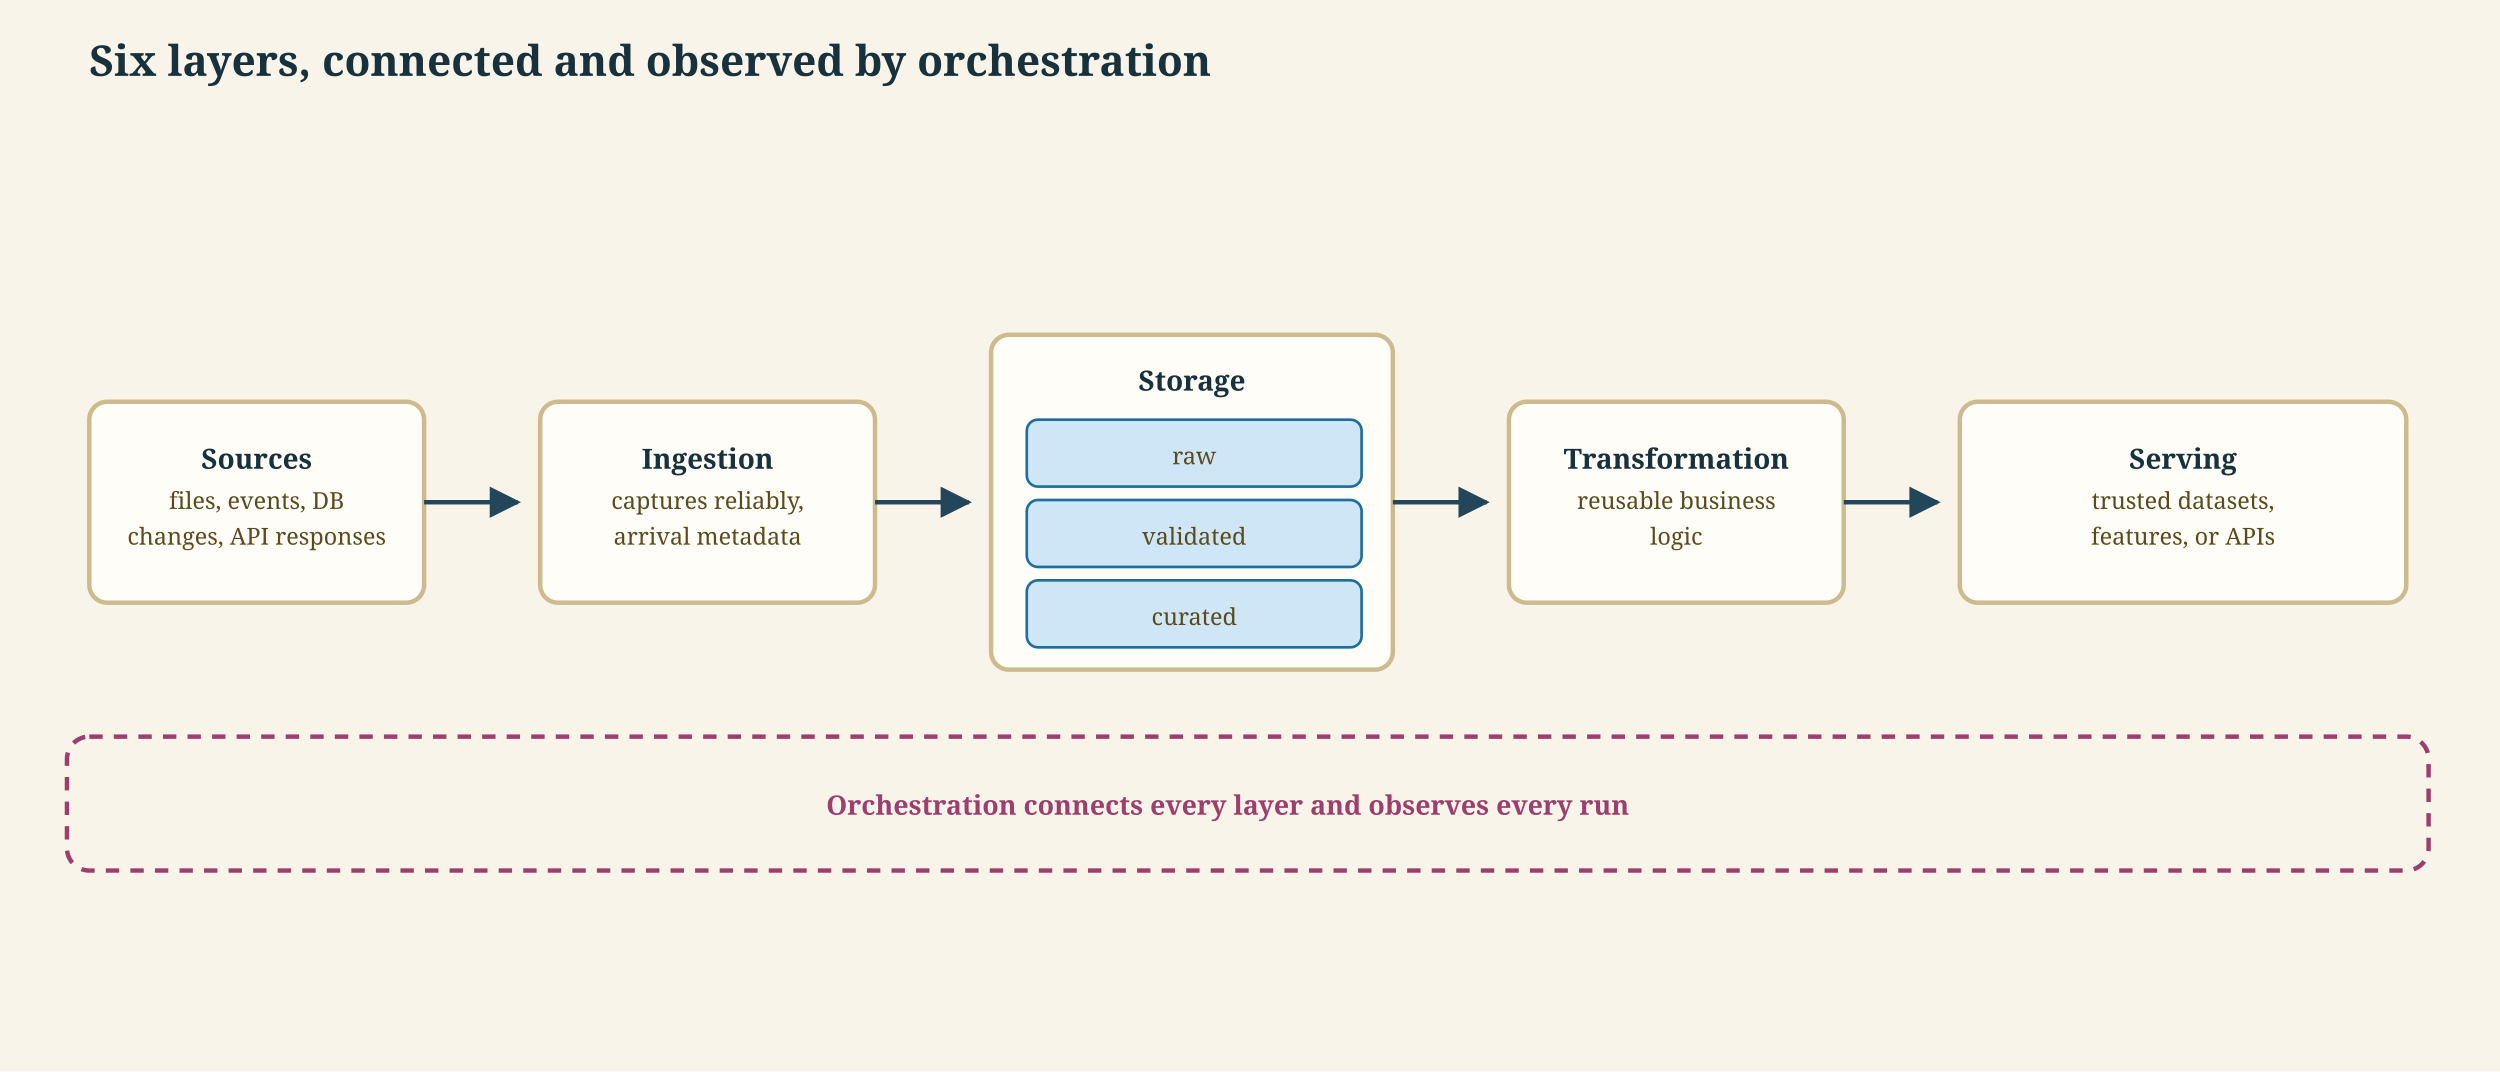
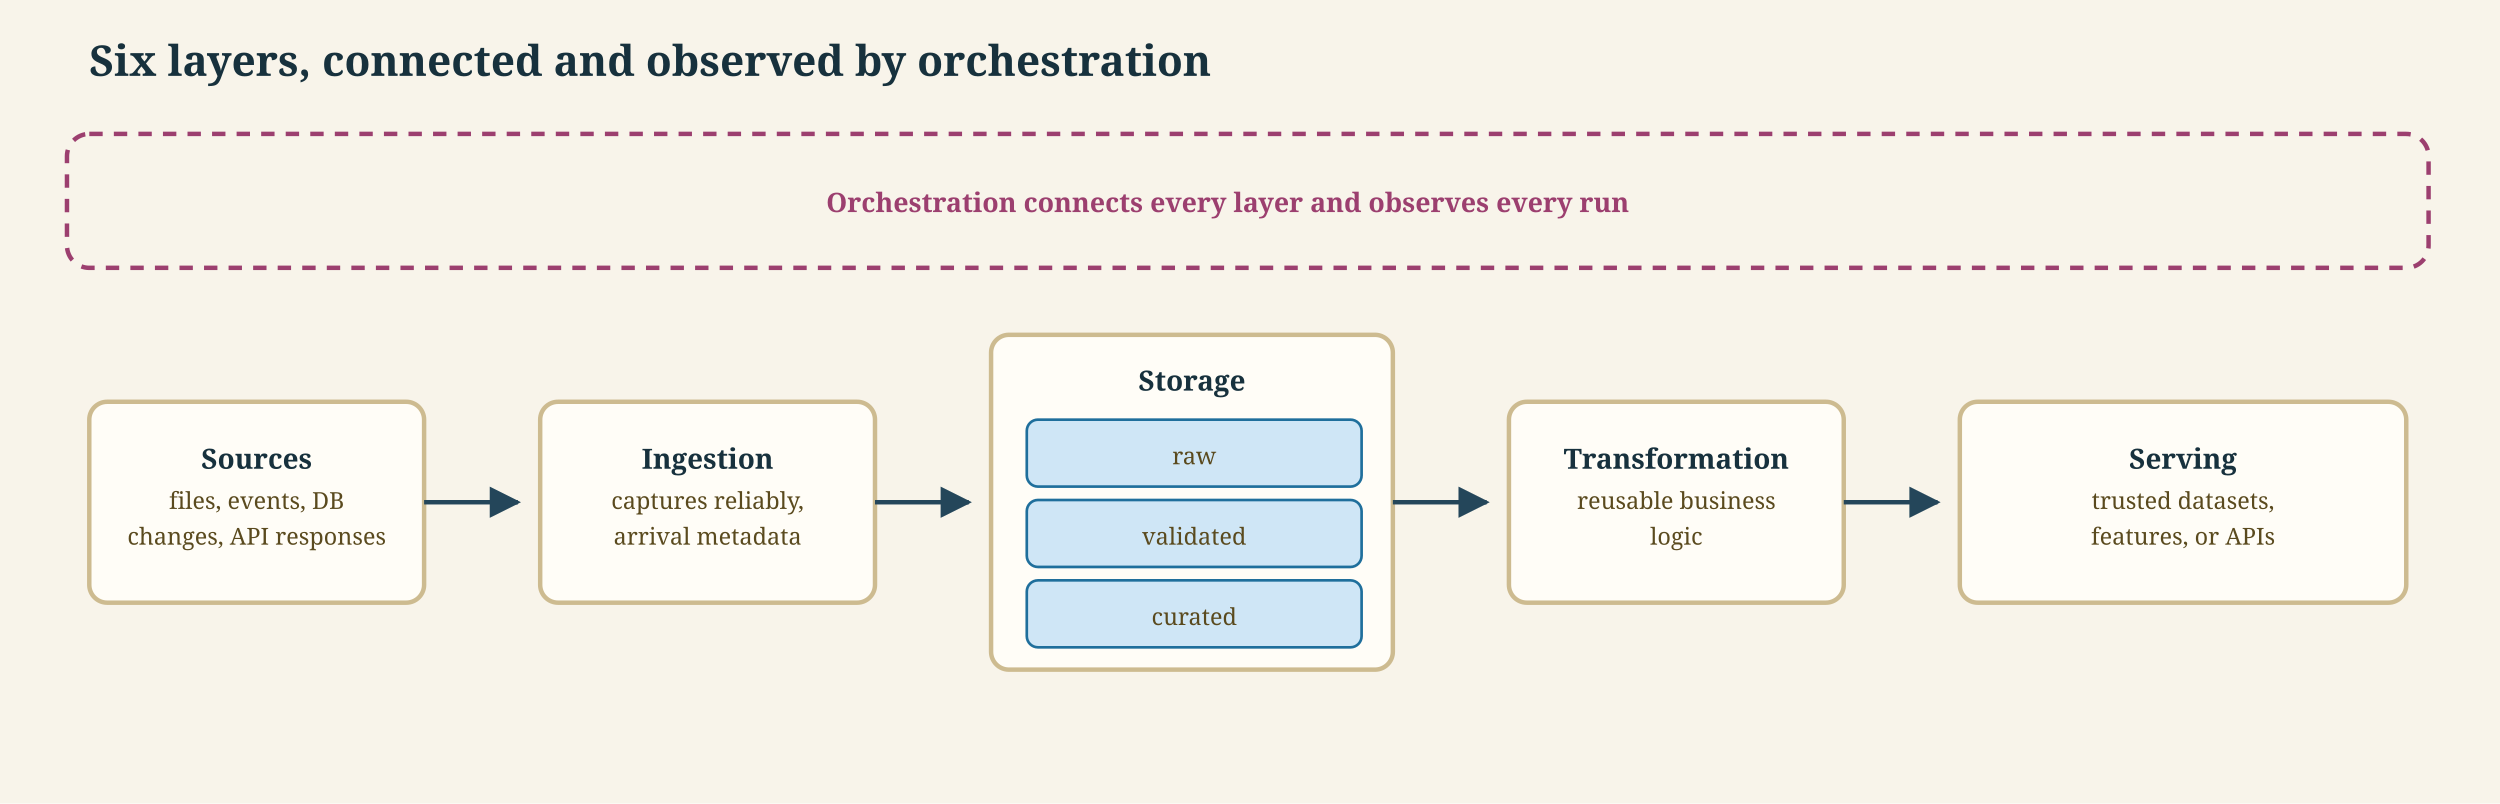
- <svg xmlns="http://www.w3.org/2000/svg" width="1120" height="480" viewBox="0 0 1120 480" role="img" aria-labelledby="title desc">
+ <svg xmlns="http://www.w3.org/2000/svg" width="1120" height="360" viewBox="0 0 1120 360" role="img" aria-labelledby="title desc">
  <defs>
    <marker id="arrLy" viewBox="0 0 10 10" refX="9" refY="5" markerWidth="7" markerHeight="7" orient="auto">
      <path d="M0,0 L10,5 L0,10 z" fill="#24465a" />
    </marker>
  </defs>
  <style>
    .bg{fill:#f8f4ea}
    .title{font:700 19px Georgia,serif;fill:#17313d}
    .layer{fill:#fffdf7;stroke:#cdbb90;stroke-width:2}
    .head{font:700 12.5px Georgia,serif;fill:#17313d}
    .body{font:10.5px Georgia,serif;fill:#5a4a1e}
    .arrow{stroke:#24465a;stroke-width:2;fill:none;marker-end:url(#arrLy)}
    .orch{fill:none;stroke:#9c3f6f;stroke-width:2;stroke-dasharray:6 5}
    .orchtext{font:700 12px Georgia,serif;fill:#9c3f6f}
    .zone{fill:#cfe6f6;stroke:#1f6f9c;stroke-width:1.2}
  </style>
-   <rect class="bg" width="1120" height="480" />
+   <rect class="bg" width="1120" height="360" />
  <text class="title" x="40" y="34">Six layers, connected and observed by orchestration</text>
  <rect class="layer" x="40" y="180" width="150" height="90" rx="8" />
  <text class="head" x="115" y="210" text-anchor="middle">Sources</text>
  <text class="body" x="115" y="228" text-anchor="middle">files, events, DB</text>
  <text class="body" x="115" y="244" text-anchor="middle">changes, API responses</text>
  <path class="arrow" d="M190 225 L232 225" />
  <rect class="layer" x="242" y="180" width="150" height="90" rx="8" />
  <text class="head" x="317" y="210" text-anchor="middle">Ingestion</text>
  <text class="body" x="317" y="228" text-anchor="middle">captures reliably,</text>
  <text class="body" x="317" y="244" text-anchor="middle">arrival metadata</text>
  <path class="arrow" d="M392 225 L434 225" />
  <rect class="layer" x="444" y="150" width="180" height="150" rx="8" />
  <text class="head" x="534" y="175" text-anchor="middle">Storage</text>
  <rect class="zone" x="460" y="188" width="150" height="30" rx="5" />
  <text class="body" x="535" y="208" text-anchor="middle">raw</text>
  <rect class="zone" x="460" y="224" width="150" height="30" rx="5" />
  <text class="body" x="535" y="244" text-anchor="middle">validated</text>
  <rect class="zone" x="460" y="260" width="150" height="30" rx="5" />
  <text class="body" x="535" y="280" text-anchor="middle">curated</text>
  <path class="arrow" d="M624 225 L666 225" />
  <rect class="layer" x="676" y="180" width="150" height="90" rx="8" />
  <text class="head" x="751" y="210" text-anchor="middle">Transformation</text>
  <text class="body" x="751" y="228" text-anchor="middle">reusable business</text>
  <text class="body" x="751" y="244" text-anchor="middle">logic</text>
  <path class="arrow" d="M826 225 L868 225" />
  <rect class="layer" x="878" y="180" width="200" height="90" rx="8" />
  <text class="head" x="978" y="210" text-anchor="middle">Serving</text>
  <text class="body" x="978" y="228" text-anchor="middle">trusted datasets,</text>
  <text class="body" x="978" y="244" text-anchor="middle">features, or APIs</text>
-   <rect class="orch" x="30" y="330" width="1058" height="60" rx="10" />
-   <text class="orchtext" x="550" y="365" text-anchor="middle">Orchestration connects every layer and observes every run</text>
+   <rect class="orch" x="30" y="60" width="1058" height="60" rx="10" />
+   <text class="orchtext" x="550" y="95" text-anchor="middle">Orchestration connects every layer and observes every run</text>
</svg>
